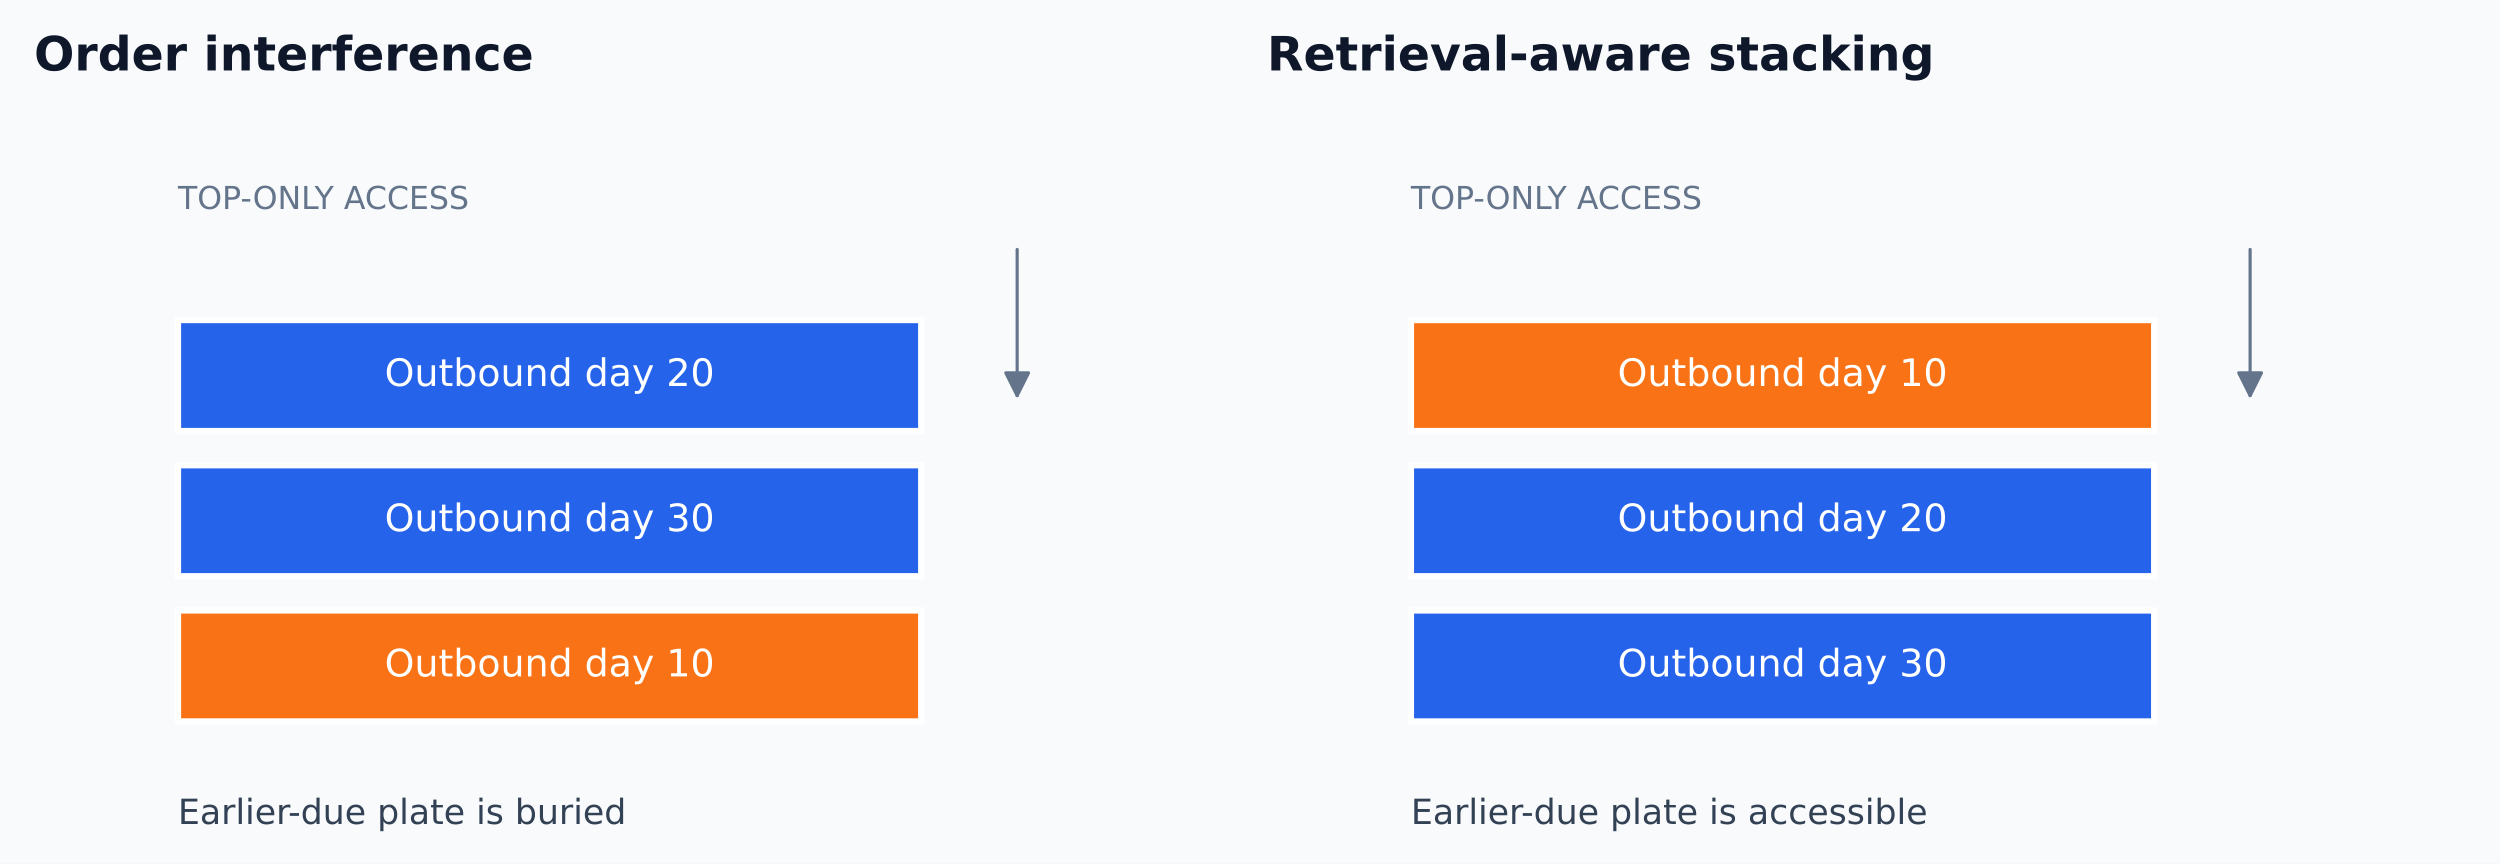
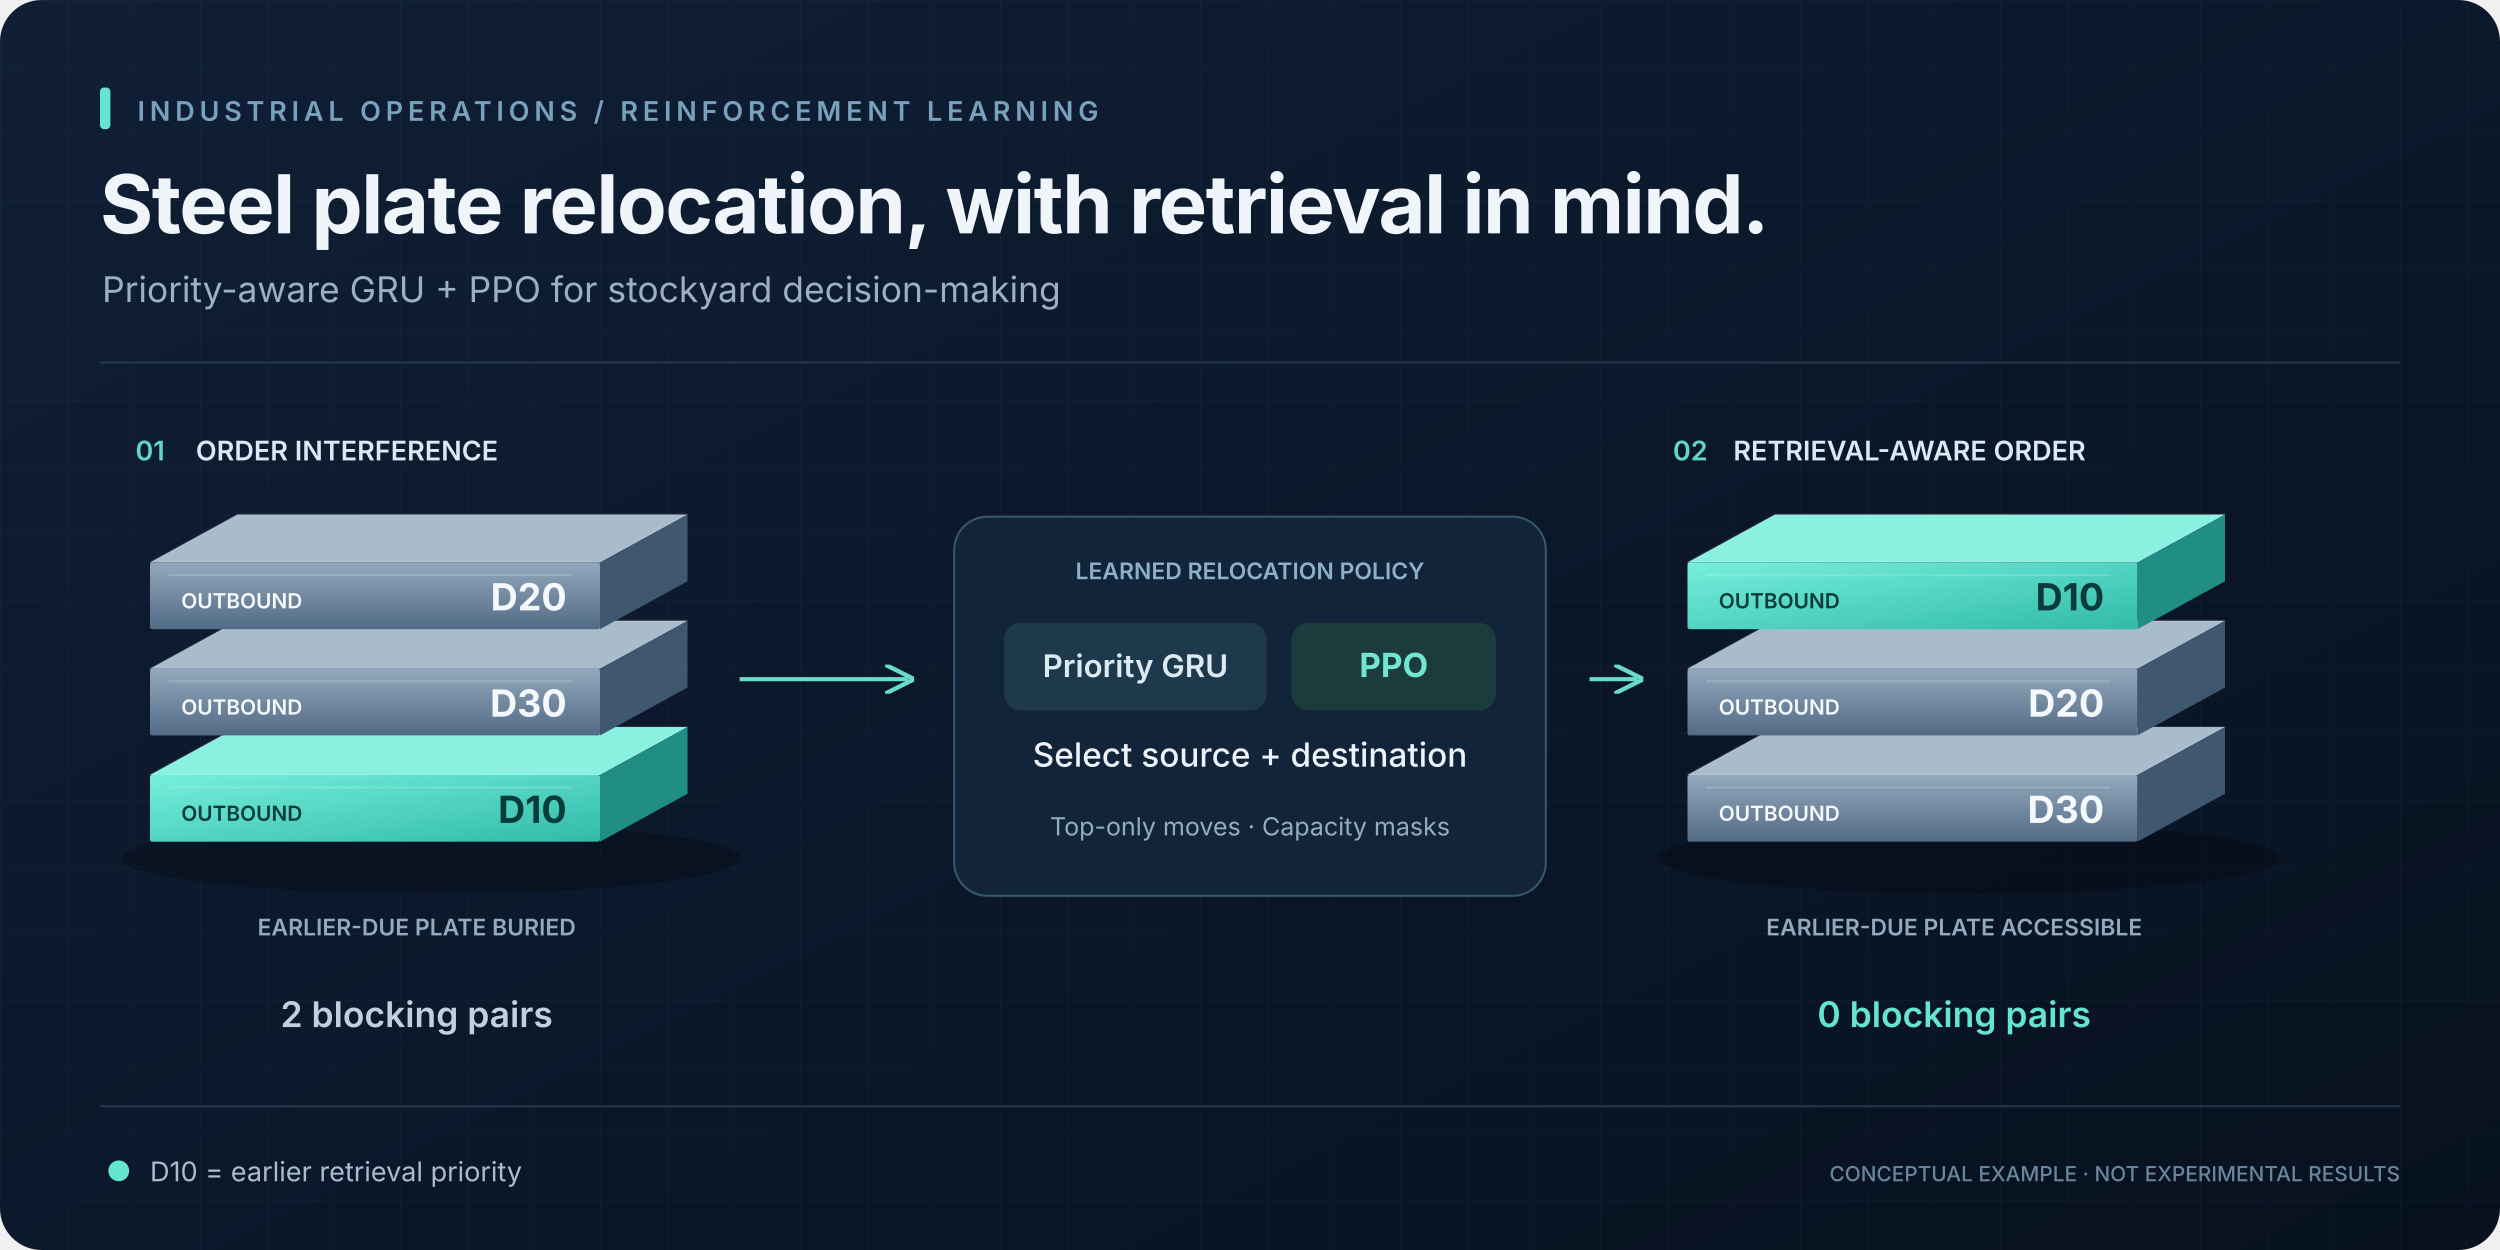
- <svg xmlns="http://www.w3.org/2000/svg" width="792pt" height="273.6pt" viewBox="0 0 792 273.6" version="1.1">
+ <svg xmlns="http://www.w3.org/2000/svg" width="1200" height="600" viewBox="0 0 1200 600" role="img" aria-labelledby="title desc">
  <defs>
-     <style type="text/css">*{stroke-linejoin: round; stroke-linecap: butt}</style>
+     <linearGradient id="bg" x1="0" y1="0" x2="1" y2="1">
+       <stop stop-color="#101f36" />
+       <stop offset="1" stop-color="#07111f" />
+     </linearGradient>
+     <linearGradient id="steel" x1="0" y1="0" x2="0" y2="1">
+       <stop stop-color="#93a8bd" />
+       <stop offset="1" stop-color="#526b85" />
+     </linearGradient>
+     <linearGradient id="priority" x1="0" y1="0" x2="1" y2="1">
+       <stop stop-color="#75efdc" />
+       <stop offset="1" stop-color="#32baa9" />
+     </linearGradient>
+     <pattern id="grid" width="32" height="32" patternUnits="userSpaceOnUse">
+       <path d="M32 0H0V32" fill="none" stroke="#92a8c0" stroke-opacity=".045" />
+     </pattern>
+     <marker id="arrow" viewBox="0 0 10 10" refX="8" refY="5" markerWidth="7" markerHeight="7" orient="auto">
+       <path d="M0 0L10 5L0 10" fill="none" stroke="#69dbc9" stroke-width="1.5" />
+     </marker>
  </defs>
-   <g id="figure_1">
-     <g id="patch_1">
-       <path d="M 0 273.6  L 792 273.6  L 792 0  L 0 0  z " style="fill: #f8fafc" />
-     </g>
-     <g id="axes_1">
-       <g id="patch_2">
-         <path d="M 56.376 228.564  L 291.852 228.564  L 291.852 193.386  L 56.376 193.386  z " clip-path="url(#pc0e86e8e87)" style="fill: #f97316; stroke: #ffffff; stroke-width: 2; stroke-linejoin: miter" />
-       </g>
-       <g id="patch_3">
-         <path d="M 56.376 182.562  L 291.852 182.562  L 291.852 147.384  L 56.376 147.384  z " clip-path="url(#pc0e86e8e87)" style="fill: #2563eb; stroke: #ffffff; stroke-width: 2; stroke-linejoin: miter" />
-       </g>
-       <g id="patch_4">
-         <path d="M 56.376 136.56  L 291.852 136.56  L 291.852 101.382  L 56.376 101.382  z " clip-path="url(#pc0e86e8e87)" style="fill: #2563eb; stroke: #ffffff; stroke-width: 2; stroke-linejoin: miter" />
-       </g>
-       <g id="patch_5">
-         <path d="M 322.236 79.027  Q 322.236 102.735 322.236 125.324  " clip-path="url(#pc0e86e8e87)" style="fill: none; stroke: #64748b; stroke-linecap: round" />
-         <path d="M 325.836 118.124  L 322.236 125.324  L 318.636 118.124  z " clip-path="url(#pc0e86e8e87)" style="fill: #64748b; stroke: #64748b; stroke-linecap: round" />
-       </g>
-       <g id="text_1">
-         <text style="font-size: 12px; font-family: 'DejaVu Sans'; text-anchor: middle; fill: #ffffff" x="174.114" y="214.286" transform="rotate(-0 174.114 214.2862)">Outbound day 10</text>
-       </g>
-       <g id="text_2">
-         <text style="font-size: 12px; font-family: 'DejaVu Sans'; text-anchor: middle; fill: #ffffff" x="174.114" y="168.284" transform="rotate(-0 174.114 168.2842)">Outbound day 30</text>
-       </g>
-       <g id="text_3">
-         <text style="font-size: 12px; font-family: 'DejaVu Sans'; text-anchor: middle; fill: #ffffff" x="174.114" y="122.282" transform="rotate(-0 174.114 122.2823)">Outbound day 20</text>
-       </g>
-       <g id="text_4">
-         <text style="font-size: 10px; font-family: 'DejaVu Sans'; text-anchor: start; fill: #64748b" x="56.376" y="66.204" transform="rotate(-0 56.376 66.204)">TOP-ONLY ACCESS</text>
-       </g>
-       <g id="text_5">
-         <text style="font-size: 11px; font-family: 'DejaVu Sans'; text-anchor: start; fill: #334155" x="56.376" y="261.036" transform="rotate(-0 56.376 261.036)">Earlier-due plate is buried</text>
-       </g>
-       <g id="text_6">
-         <text style="font-weight: 700; font-size: 15px; font-family: 'DejaVu Sans'; text-anchor: start; fill: #0f172a" x="10.8" y="22.32" transform="rotate(-0 10.8 22.32)">Order interference</text>
-       </g>
-     </g>
-     <g id="axes_2">
-       <g id="patch_6">
-         <path d="M 446.976 228.564  L 682.452 228.564  L 682.452 193.386  L 446.976 193.386  z " clip-path="url(#p79853d38bf)" style="fill: #2563eb; stroke: #ffffff; stroke-width: 2; stroke-linejoin: miter" />
-       </g>
-       <g id="patch_7">
-         <path d="M 446.976 182.562  L 682.452 182.562  L 682.452 147.384  L 446.976 147.384  z " clip-path="url(#p79853d38bf)" style="fill: #2563eb; stroke: #ffffff; stroke-width: 2; stroke-linejoin: miter" />
-       </g>
-       <g id="patch_8">
-         <path d="M 446.976 136.56  L 682.452 136.56  L 682.452 101.382  L 446.976 101.382  z " clip-path="url(#p79853d38bf)" style="fill: #f97316; stroke: #ffffff; stroke-width: 2; stroke-linejoin: miter" />
-       </g>
-       <g id="patch_9">
-         <path d="M 712.836 79.027  Q 712.836 102.735 712.836 125.324  " clip-path="url(#p79853d38bf)" style="fill: none; stroke: #64748b; stroke-linecap: round" />
-         <path d="M 716.436 118.124  L 712.836 125.324  L 709.236 118.124  z " clip-path="url(#p79853d38bf)" style="fill: #64748b; stroke: #64748b; stroke-linecap: round" />
-       </g>
-       <g id="text_7">
-         <text style="font-size: 12px; font-family: 'DejaVu Sans'; text-anchor: middle; fill: #ffffff" x="564.714" y="214.286" transform="rotate(-0 564.714 214.2862)">Outbound day 30</text>
-       </g>
-       <g id="text_8">
-         <text style="font-size: 12px; font-family: 'DejaVu Sans'; text-anchor: middle; fill: #ffffff" x="564.714" y="168.284" transform="rotate(-0 564.714 168.2842)">Outbound day 20</text>
-       </g>
-       <g id="text_9">
-         <text style="font-size: 12px; font-family: 'DejaVu Sans'; text-anchor: middle; fill: #ffffff" x="564.714" y="122.282" transform="rotate(-0 564.714 122.2823)">Outbound day 10</text>
-       </g>
-       <g id="text_10">
-         <text style="font-size: 10px; font-family: 'DejaVu Sans'; text-anchor: start; fill: #64748b" x="446.976" y="66.204" transform="rotate(-0 446.976 66.204)">TOP-ONLY ACCESS</text>
-       </g>
-       <g id="text_11">
-         <text style="font-size: 11px; font-family: 'DejaVu Sans'; text-anchor: start; fill: #334155" x="446.976" y="261.036" transform="rotate(-0 446.976 261.036)">Earlier-due plate is accessible</text>
-       </g>
-       <g id="text_12">
-         <text style="font-weight: 700; font-size: 15px; font-family: 'DejaVu Sans'; text-anchor: start; fill: #0f172a" x="401.4" y="22.32" transform="rotate(-0 401.4 22.32)">Retrieval-aware stacking</text>
-       </g>
-     </g>
+   <rect width="1200" height="600" rx="20" fill="url(#bg)" />
+   <rect width="1200" height="600" rx="20" fill="url(#grid)" />
+   <g font-family="Inter, -apple-system, BlinkMacSystemFont, Segoe UI, Arial, sans-serif">
+     <rect x="48" y="42" width="5" height="20" rx="2" fill="#65e4d0" />
+     <text x="66" y="58" fill="#77a1bc" font-size="13" font-weight="600" letter-spacing="2.3">INDUSTRIAL OPERATIONS / REINFORCEMENT LEARNING</text>
+     <text x="48" y="112" fill="#f0f5fa" font-size="39" font-weight="700" letter-spacing="-.7">Steel plate relocation, with retrieval in mind.</text>
+     <text x="49" y="145" fill="#9dafc4" font-size="17">Priority-aware GRU + PPO for stockyard decision-making</text>
+     <line x1="48" y1="174" x2="1152" y2="174" stroke="#25354a" />
+     <text x="65" y="221" fill="#63d7c4" font-size="13" font-weight="600" text-anchor="start">01</text>
+     <text x="94" y="221" fill="#dce8f4" font-size="13" font-weight="600" text-anchor="start">ORDER INTERFERENCE</text>
+     <ellipse cx="207" cy="412" rx="149" ry="17" fill="#000000" opacity=".25" />
+     <path d="M72 372l42 -23h216l-42 23z" fill="#8bf0df" stroke="#ffffff" stroke-opacity=".12" />
+     <path d="M288 372l42 -23v32l-42 23z" fill="#218e86" />
+     <rect x="72" y="372" width="216" height="32" rx="1" fill="url(#priority)" />
+     <path d="M81 378h194" stroke="#ffffff" stroke-opacity=".16" />
+     <text x="87" y="394" fill="#083c3b" font-size="10" font-weight="600" text-anchor="start">OUTBOUND</text>
+     <text x="272" y="395" fill="#083c3b" font-size="18" font-weight="700" text-anchor="end">D10</text>
+     <path d="M72 321l42 -23h216l-42 23z" fill="#a8bccb" stroke="#ffffff" stroke-opacity=".12" />
+     <path d="M288 321l42 -23v32l-42 23z" fill="#40586f" />
+     <rect x="72" y="321" width="216" height="32" rx="1" fill="url(#steel)" />
+     <path d="M81 327h194" stroke="#ffffff" stroke-opacity=".16" />
+     <text x="87" y="343" fill="#f5f9fc" font-size="10" font-weight="600" text-anchor="start">OUTBOUND</text>
+     <text x="272" y="344" fill="#f5f9fc" font-size="18" font-weight="700" text-anchor="end">D30</text>
+     <path d="M72 270l42 -23h216l-42 23z" fill="#a8bccb" stroke="#ffffff" stroke-opacity=".12" />
+     <path d="M288 270l42 -23v32l-42 23z" fill="#40586f" />
+     <rect x="72" y="270" width="216" height="32" rx="1" fill="url(#steel)" />
+     <path d="M81 276h194" stroke="#ffffff" stroke-opacity=".16" />
+     <text x="87" y="292" fill="#f5f9fc" font-size="10" font-weight="600" text-anchor="start">OUTBOUND</text>
+     <text x="272" y="293" fill="#f5f9fc" font-size="18" font-weight="700" text-anchor="end">D20</text>
+     <text x="200" y="449" fill="#93a9be" font-size="11" font-weight="600" text-anchor="middle">EARLIER-DUE PLATE BURIED</text>
+     <text x="200" y="493" fill="#c1d0df" font-size="17" font-weight="600" text-anchor="middle">2 blocking pairs</text>
+     <text x="803" y="221" fill="#63d7c4" font-size="13" font-weight="600" text-anchor="start">02</text>
+     <text x="832" y="221" fill="#dce8f4" font-size="13" font-weight="600" text-anchor="start">RETRIEVAL-AWARE ORDER</text>
+     <ellipse cx="945" cy="412" rx="149" ry="17" fill="#000000" opacity=".25" />
+     <path d="M810 372l42 -23h216l-42 23z" fill="#a8bccb" stroke="#ffffff" stroke-opacity=".12" />
+     <path d="M1026 372l42 -23v32l-42 23z" fill="#40586f" />
+     <rect x="810" y="372" width="216" height="32" rx="1" fill="url(#steel)" />
+     <path d="M819 378h194" stroke="#ffffff" stroke-opacity=".16" />
+     <text x="825" y="394" fill="#f5f9fc" font-size="10" font-weight="600" text-anchor="start">OUTBOUND</text>
+     <text x="1010" y="395" fill="#f5f9fc" font-size="18" font-weight="700" text-anchor="end">D30</text>
+     <path d="M810 321l42 -23h216l-42 23z" fill="#a8bccb" stroke="#ffffff" stroke-opacity=".12" />
+     <path d="M1026 321l42 -23v32l-42 23z" fill="#40586f" />
+     <rect x="810" y="321" width="216" height="32" rx="1" fill="url(#steel)" />
+     <path d="M819 327h194" stroke="#ffffff" stroke-opacity=".16" />
+     <text x="825" y="343" fill="#f5f9fc" font-size="10" font-weight="600" text-anchor="start">OUTBOUND</text>
+     <text x="1010" y="344" fill="#f5f9fc" font-size="18" font-weight="700" text-anchor="end">D20</text>
+     <path d="M810 270l42 -23h216l-42 23z" fill="#8bf0df" stroke="#ffffff" stroke-opacity=".12" />
+     <path d="M1026 270l42 -23v32l-42 23z" fill="#218e86" />
+     <rect x="810" y="270" width="216" height="32" rx="1" fill="url(#priority)" />
+     <path d="M819 276h194" stroke="#ffffff" stroke-opacity=".16" />
+     <text x="825" y="292" fill="#083c3b" font-size="10" font-weight="600" text-anchor="start">OUTBOUND</text>
+     <text x="1010" y="293" fill="#083c3b" font-size="18" font-weight="700" text-anchor="end">D10</text>
+     <text x="938" y="449" fill="#93a9be" font-size="11" font-weight="600" text-anchor="middle">EARLIER-DUE PLATE ACCESSIBLE</text>
+     <text x="938" y="493" fill="#65e4d0" font-size="17" font-weight="600" text-anchor="middle">0 blocking pairs</text>
+     <rect x="458" y="248" width="284" height="182" rx="16" fill="#12243a" stroke="#35566b" />
+     <text x="600" y="278" fill="#8db0c6" font-size="11" font-weight="600" text-anchor="middle">LEARNED RELOCATION POLICY</text>
+     <rect x="482" y="299" width="126" height="42" rx="8" fill="#1e394c" />
+     <rect x="620" y="299" width="98" height="42" rx="8" fill="#1b3b3d" />
+     <text x="545" y="325" fill="#dceaf3" font-size="15" font-weight="600" text-anchor="middle">Priority GRU</text>
+     <text x="669" y="325" fill="#70e5d0" font-size="16" font-weight="700" text-anchor="middle">PPO</text>
+     <text x="600" y="368" fill="#edf3f9" font-size="16" font-weight="500" text-anchor="middle">Select source + destination</text>
+     <text x="600" y="401" fill="#93adbf" font-size="12" font-weight="400" text-anchor="middle">Top-only moves · Capacity masks</text>
+     <path d="M355 326H436" fill="none" stroke="#69dbc9" stroke-width="2" marker-end="url(#arrow)" />
+     <path d="M763 326H786" fill="none" stroke="#69dbc9" stroke-width="2" marker-end="url(#arrow)" />
+     <line x1="48" y1="531" x2="1152" y2="531" stroke="#25354a" />
+     <circle cx="57" cy="562" r="5" fill="#65e4d0" />
+     <text x="72" y="567" fill="#aabdcf" font-size="13" font-weight="400" text-anchor="start">D10 = earlier retrieval priority</text>
+     <text x="1152" y="567" fill="#69869d" font-size="10" font-weight="500" text-anchor="end">CONCEPTUAL EXAMPLE · NOT EXPERIMENTAL RESULTS</text>
  </g>
-   <defs>
-     <clipPath id="pc0e86e8e87">
-       <rect x="10.8" y="28.32" width="379.8" height="227.304" />
-     </clipPath>
-     <clipPath id="p79853d38bf">
-       <rect x="401.4" y="28.32" width="379.8" height="227.304" />
-     </clipPath>
-   </defs>
</svg>
